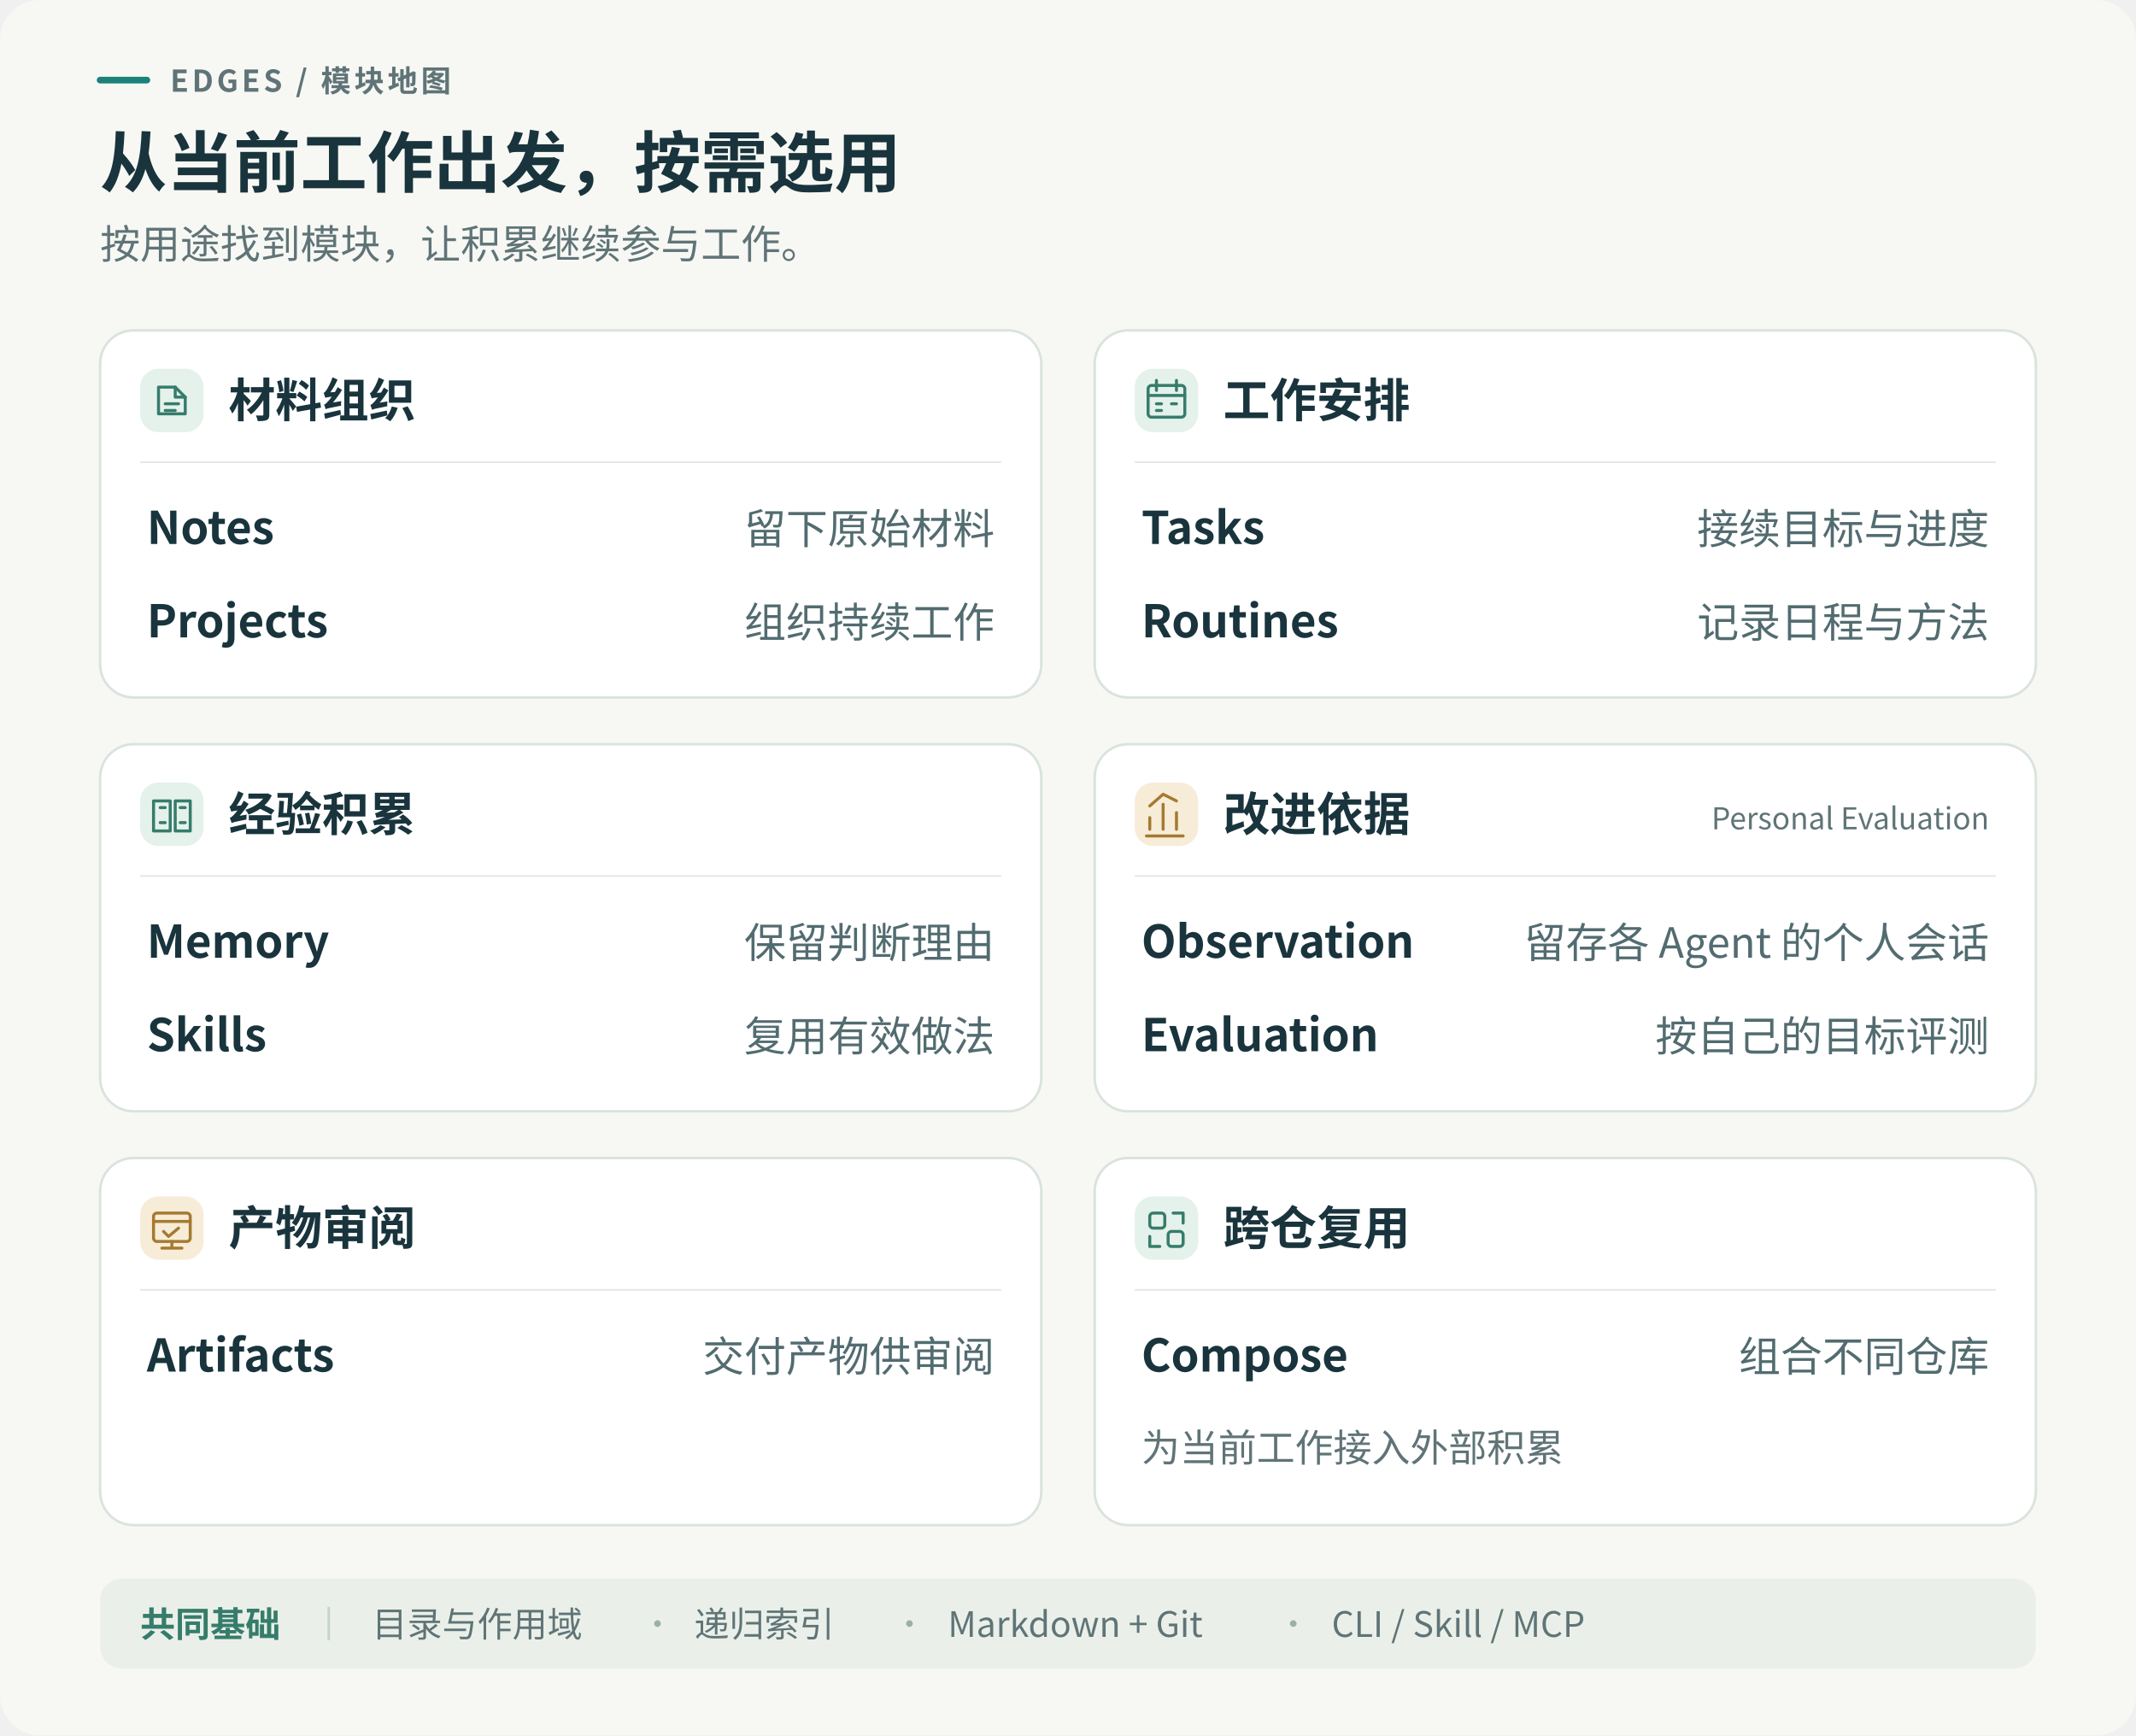
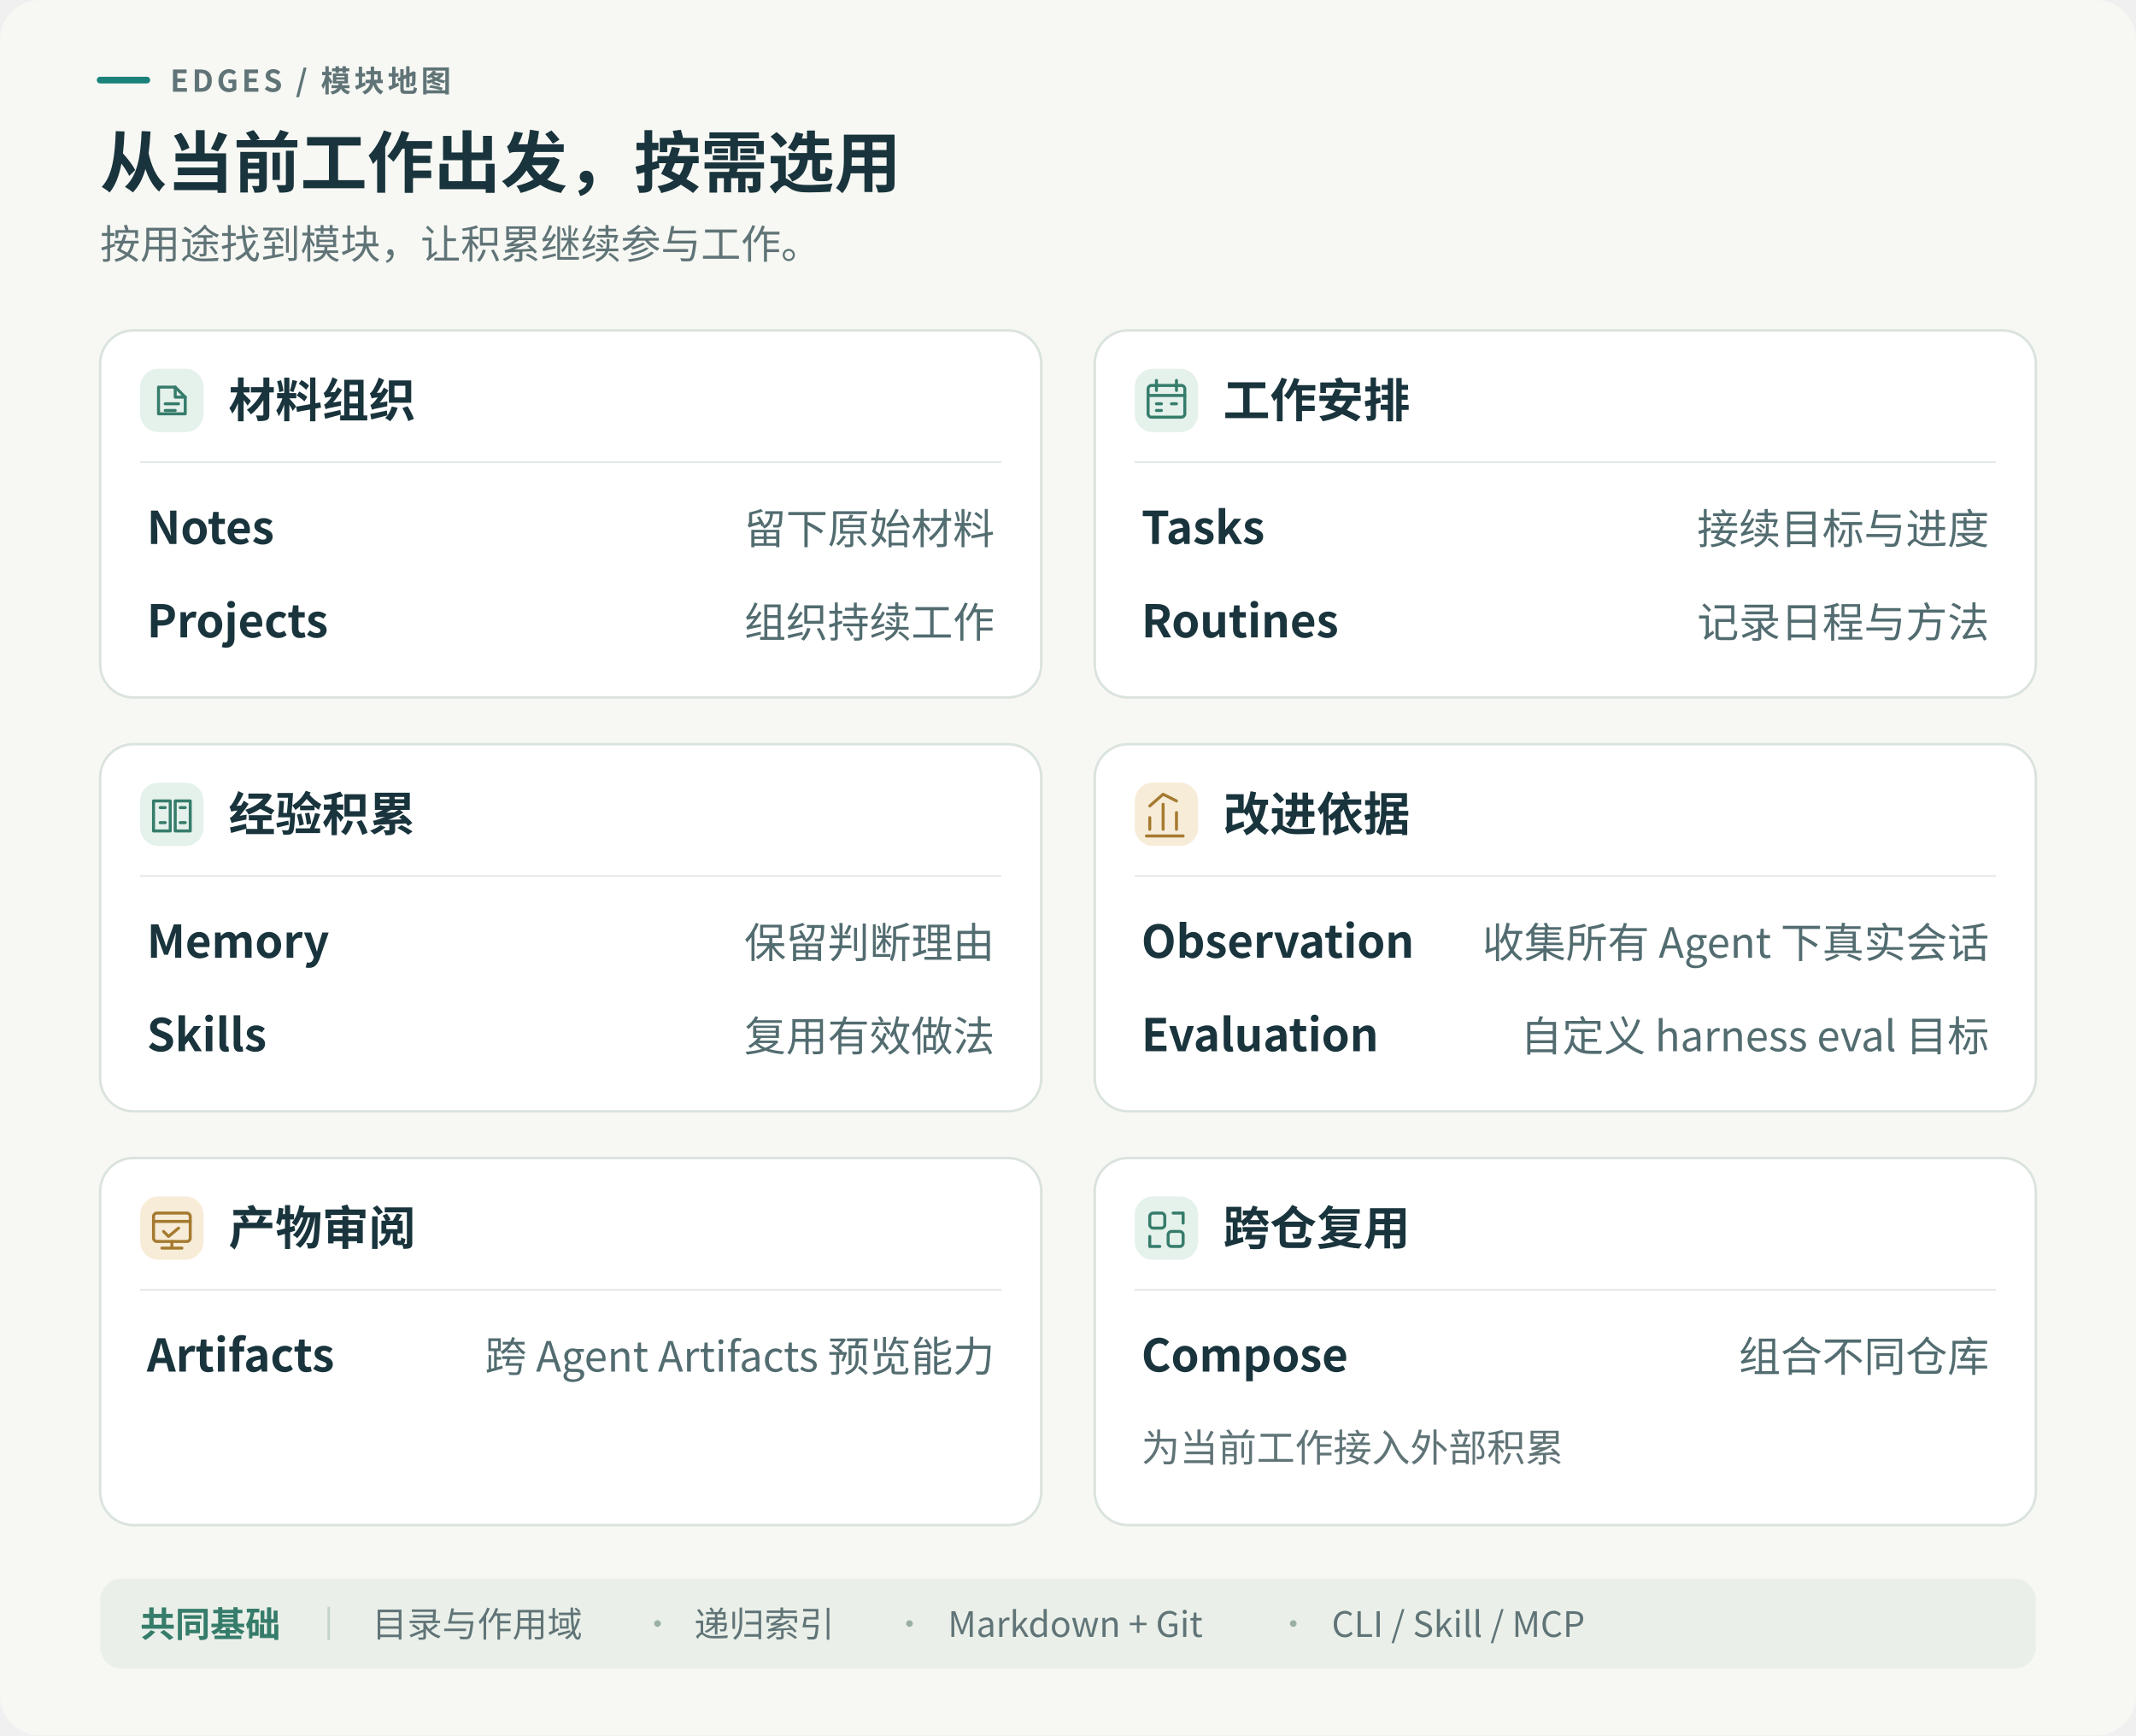
<svg xmlns="http://www.w3.org/2000/svg" width="1280" height="1040" viewBox="0 0 1280 1040" role="img" aria-labelledby="title description">
  <defs>
    <style>
      text { font-family: -apple-system, BlinkMacSystemFont, "Segoe UI", "PingFang SC", "Microsoft YaHei", "Noto Sans CJK SC", sans-serif; }
      .ink { fill: #19343c; }
      .muted { fill: #607477; }
      .heading { font-size: 28px; font-weight: 650; fill: #19343c; }
      .module { font-size: 27px; font-weight: 600; fill: #19343c; }
      .value { font-size: 25px; fill: #526c70; }
      .rule { stroke: #e3e8e4; stroke-width: 1; }
      .card { fill: #ffffff; stroke: #dae3dd; stroke-width: 1.5; }
      .teal-icon { fill: none; stroke: #367c6b; stroke-width: 1.8; stroke-linecap: round; stroke-linejoin: round; }
      .amber-icon { fill: none; stroke: #a57a30; stroke-width: 1.8; stroke-linecap: round; stroke-linejoin: round; }
    </style>
  </defs>
  <rect width="1280" height="1040" rx="24" fill="#f7f8f4" />
  <path d="M60 48h28" stroke="#1b817b" stroke-width="4" stroke-linecap="round" />
  <text x="102" y="55" class="muted" font-size="18" font-weight="600" letter-spacing="2">EDGES / 模块地图</text>
  <text x="60" y="112" class="ink" font-size="40" font-weight="650">从当前工作出发，按需选用</text>
  <text x="60" y="155" class="muted" font-size="24">按用途找到模块，让积累继续参与工作。</text>
  <rect x="60" y="198" width="564" height="220" rx="20" class="card" />
  <rect x="84" y="221" width="38" height="38" rx="11" fill="#e5f1eb" />
  <g class="teal-icon">
    <path d="M95 232h10l6 6v10H95z" />
    <path d="M105 232v6h6M99 242h8M99 246h6" />
  </g>
  <text x="137" y="250" class="heading">材料组织</text>
  <path d="M84 277h516" class="rule" />
  <text x="88" y="326" class="module">Notes</text>
  <text x="596" y="326" class="value" text-anchor="end">留下原始材料</text>
  <text x="88" y="382" class="module">Projects</text>
  <text x="596" y="382" class="value" text-anchor="end">组织持续工作</text>
  <rect x="656" y="198" width="564" height="220" rx="20" class="card" />
  <rect x="680" y="221" width="38" height="38" rx="11" fill="#e5f1eb" />
  <g class="teal-icon">
    <rect x="688" y="231" width="22" height="19" rx="2" />
    <path d="M693 228v6M705 228v6M688 237h22M693 242h3M702 242h3M693 246h3" />
  </g>
  <text x="733" y="250" class="heading">工作安排</text>
  <path d="M680 277h516" class="rule" />
  <text x="684" y="326" class="module">Tasks</text>
  <text x="1192" y="326" class="value" text-anchor="end">接续目标与进度</text>
  <text x="684" y="382" class="module">Routines</text>
  <text x="1192" y="382" class="value" text-anchor="end">记录日程与方法</text>
  <rect x="60" y="446" width="564" height="220" rx="20" class="card" />
  <rect x="84" y="469" width="38" height="38" rx="11" fill="#e5f1eb" />
  <g class="teal-icon">
    <path d="M92 480h10v18H92zM105 480h9v18h-9z" />
    <path d="M96 484h3M108 484h3M96 493h3M108 493h3" />
  </g>
  <text x="137" y="498" class="heading">经验积累</text>
  <path d="M84 525h516" class="rule" />
  <text x="88" y="574" class="module">Memory</text>
  <text x="596" y="574" class="value" text-anchor="end">保留判断理由</text>
  <text x="88" y="630" class="module">Skills</text>
  <text x="596" y="630" class="value" text-anchor="end">复用有效做法</text>
  <rect x="656" y="446" width="564" height="220" rx="20" class="card" />
  <rect x="680" y="469" width="38" height="38" rx="11" fill="#f7ecd8" />
  <g class="amber-icon">
    <path d="M689 497v-7M697 497v-15M705 497v-10M687 501h22" />
    <path d="m689 483 8-7 8 4" />
  </g>
  <text x="733" y="498" class="heading">改进依据</text>
-   <text x="1192" y="497" class="muted" font-size="18" text-anchor="end">Personal Evaluation</text>
  <path d="M680 525h516" class="rule" />
  <text x="684" y="574" class="module">Observation</text>
-   <text x="1192" y="574" class="value" text-anchor="end">留存各 Agent 的个人会话</text>
+   <text x="1192" y="574" class="value" text-anchor="end">收集所有 Agent 下真实会话</text>
  <text x="684" y="630" class="module">Evaluation</text>
-   <text x="1192" y="630" class="value" text-anchor="end">按自己的目标评测</text>
+   <text x="1192" y="630" class="value" text-anchor="end">自定义 harness eval 目标</text>
  <rect x="60" y="694" width="564" height="220" rx="20" class="card" />
  <rect x="84" y="717" width="38" height="38" rx="11" fill="#f7ecd8" />
  <g class="amber-icon">
    <rect x="92" y="727" width="22" height="17" rx="2" />
    <path d="M92 732h22M97 748h12M103 744v4" />
    <path d="m98 738 3 3 6-5" />
  </g>
  <text x="137" y="746" class="heading">产物审阅</text>
  <path d="M84 773h516" class="rule" />
  <text x="88" y="822" class="module">Artifacts</text>
-   <text x="596" y="822" class="value" text-anchor="end">交付产物供审阅</text>
+   <text x="596" y="822" class="value" text-anchor="end">跨 Agent Artifacts 预览能力</text>
  <rect x="656" y="694" width="564" height="220" rx="20" class="card" />
  <rect x="680" y="717" width="38" height="38" rx="11" fill="#e5f1eb" />
  <g class="teal-icon">
    <rect x="689" y="727" width="9" height="9" rx="2" />
    <rect x="700" y="738" width="9" height="9" rx="2" />
    <path d="M703 727h6v6M689 741v6h6" />
  </g>
  <text x="733" y="746" class="heading">跨仓复用</text>
  <path d="M680 773h516" class="rule" />
  <text x="684" y="822" class="module">Compose</text>
  <text x="1192" y="822" class="value" text-anchor="end">组合不同仓库</text>
  <text x="684" y="876" class="muted" font-size="23">为当前工作接入外部积累</text>
  <rect x="60" y="946" width="1160" height="54" rx="13" fill="#eaf0e9" />
  <text x="84" y="981" fill="#367c6b" font-size="21" font-weight="650">共同基础</text>
  <path d="M197 963v20" stroke="#c4d4c9" stroke-width="1.5" />
  <text x="223" y="981" class="muted" font-size="21">目录与作用域</text>
  <circle cx="394" cy="973" r="2" fill="#9ab0a3" />
  <text x="416" y="981" class="muted" font-size="21">递归索引</text>
  <circle cx="545" cy="973" r="2" fill="#9ab0a3" />
  <text x="568" y="981" class="muted" font-size="21">Markdown + Git</text>
  <circle cx="775" cy="973" r="2" fill="#9ab0a3" />
  <text x="798" y="981" class="muted" font-size="21">CLI / Skill / MCP</text>
</svg>
